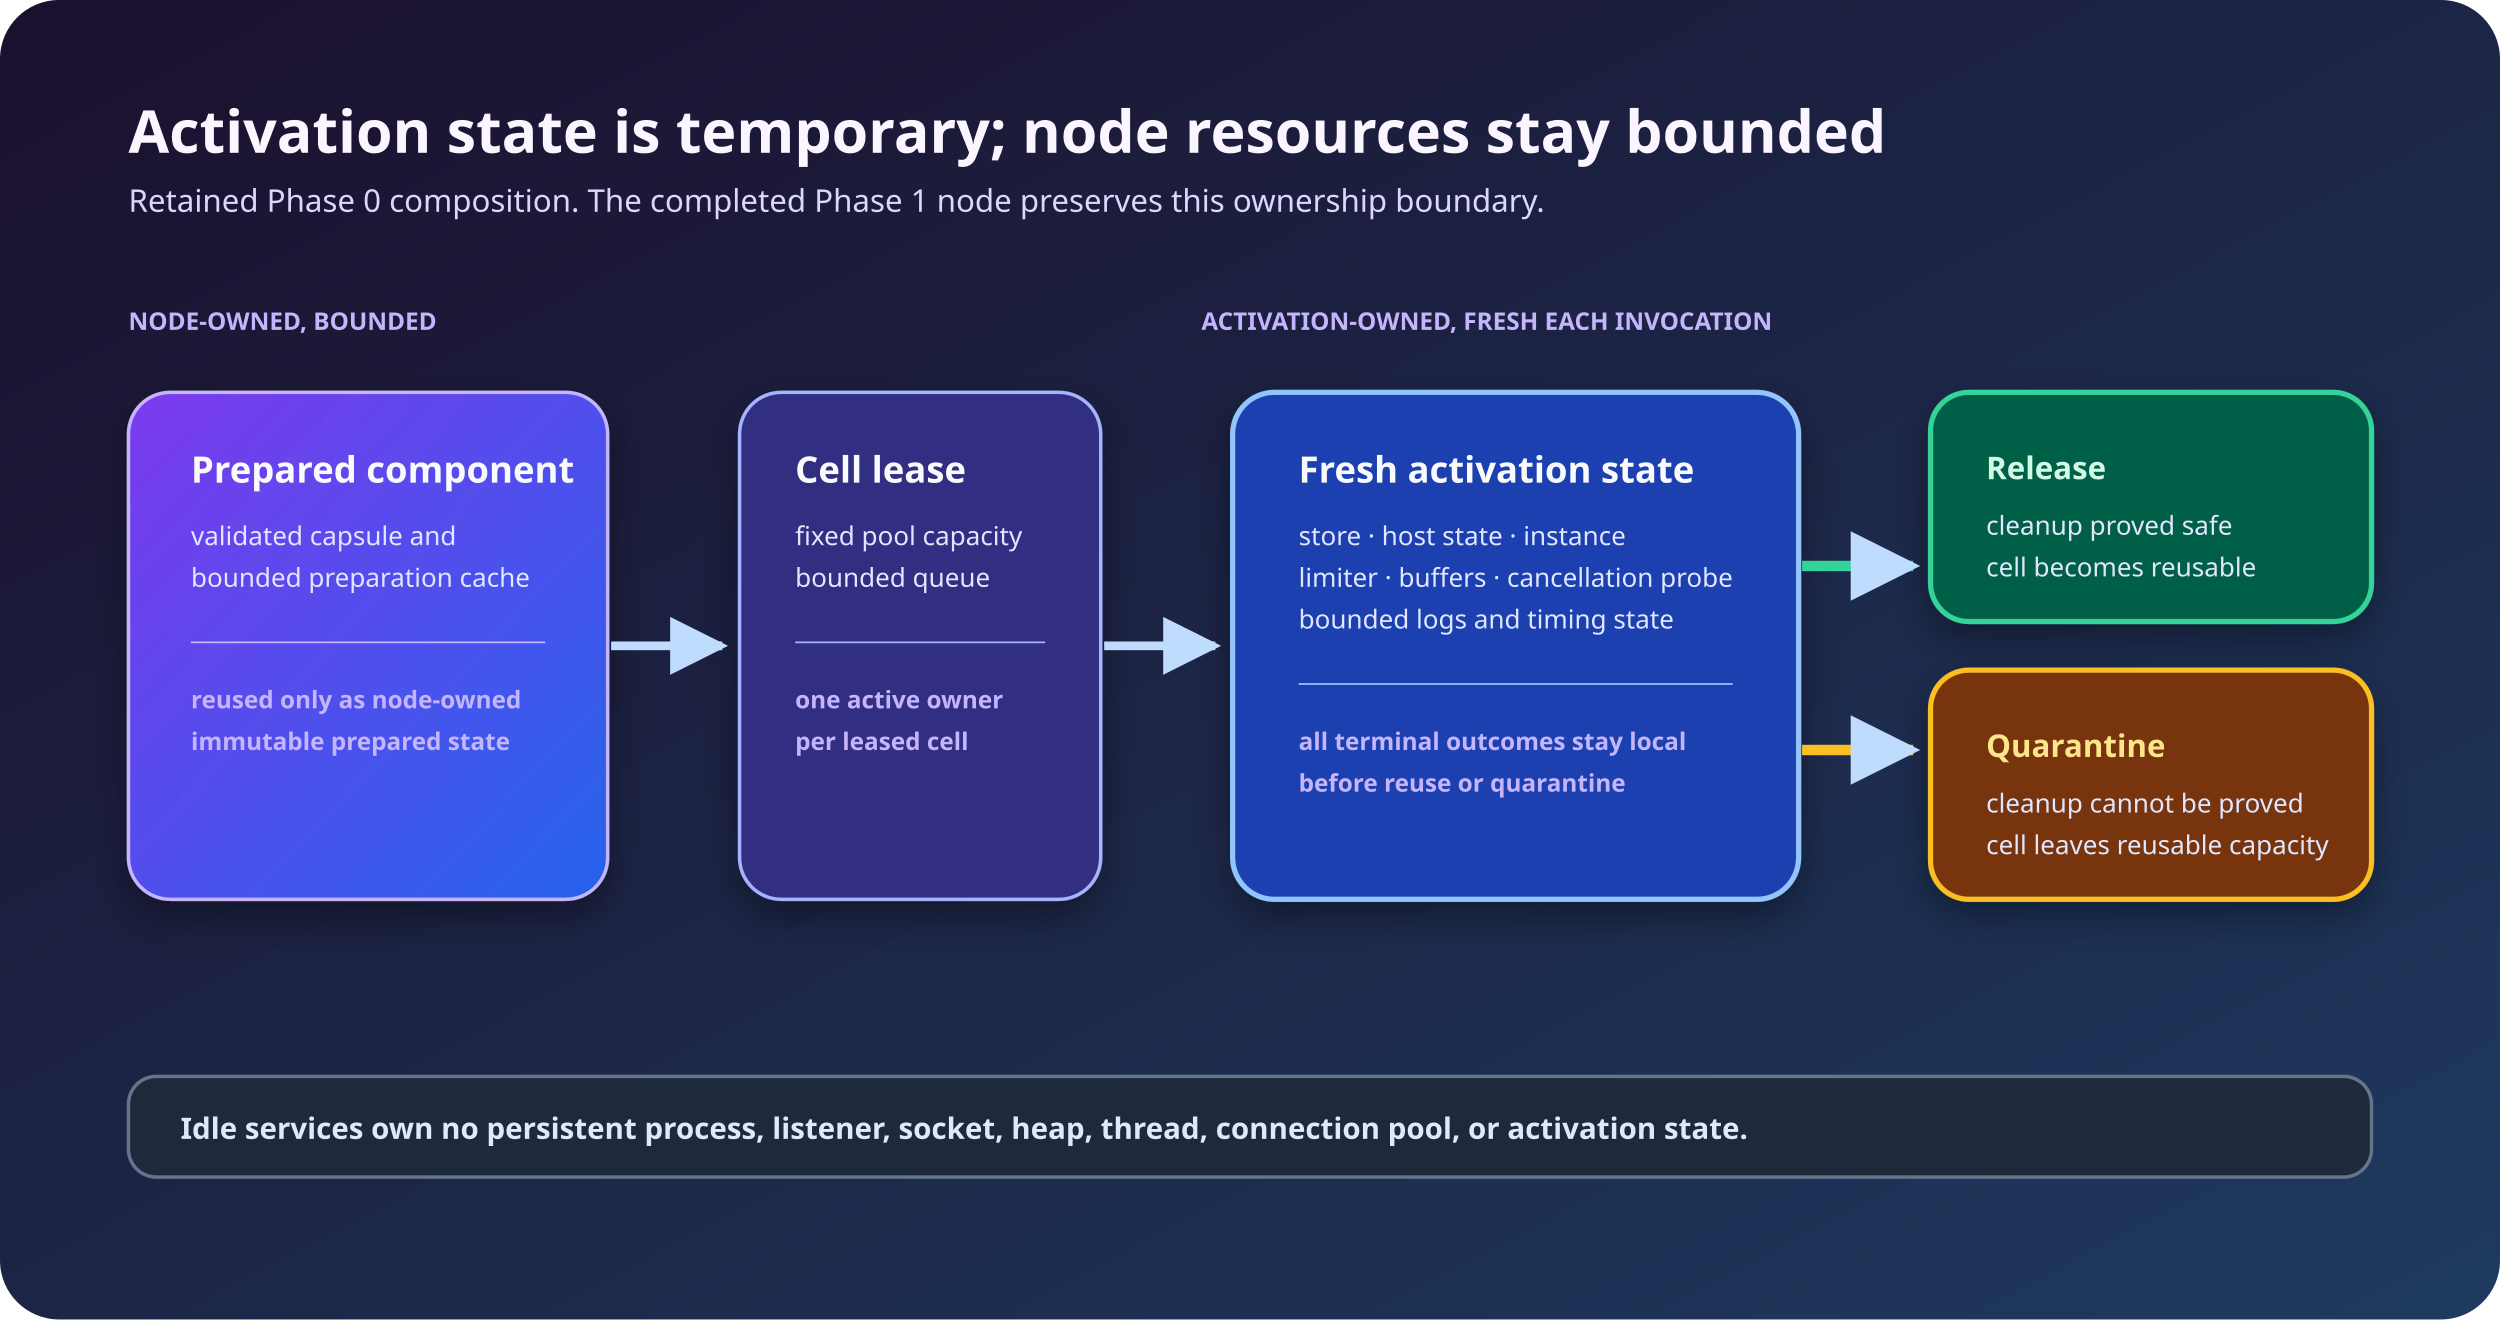
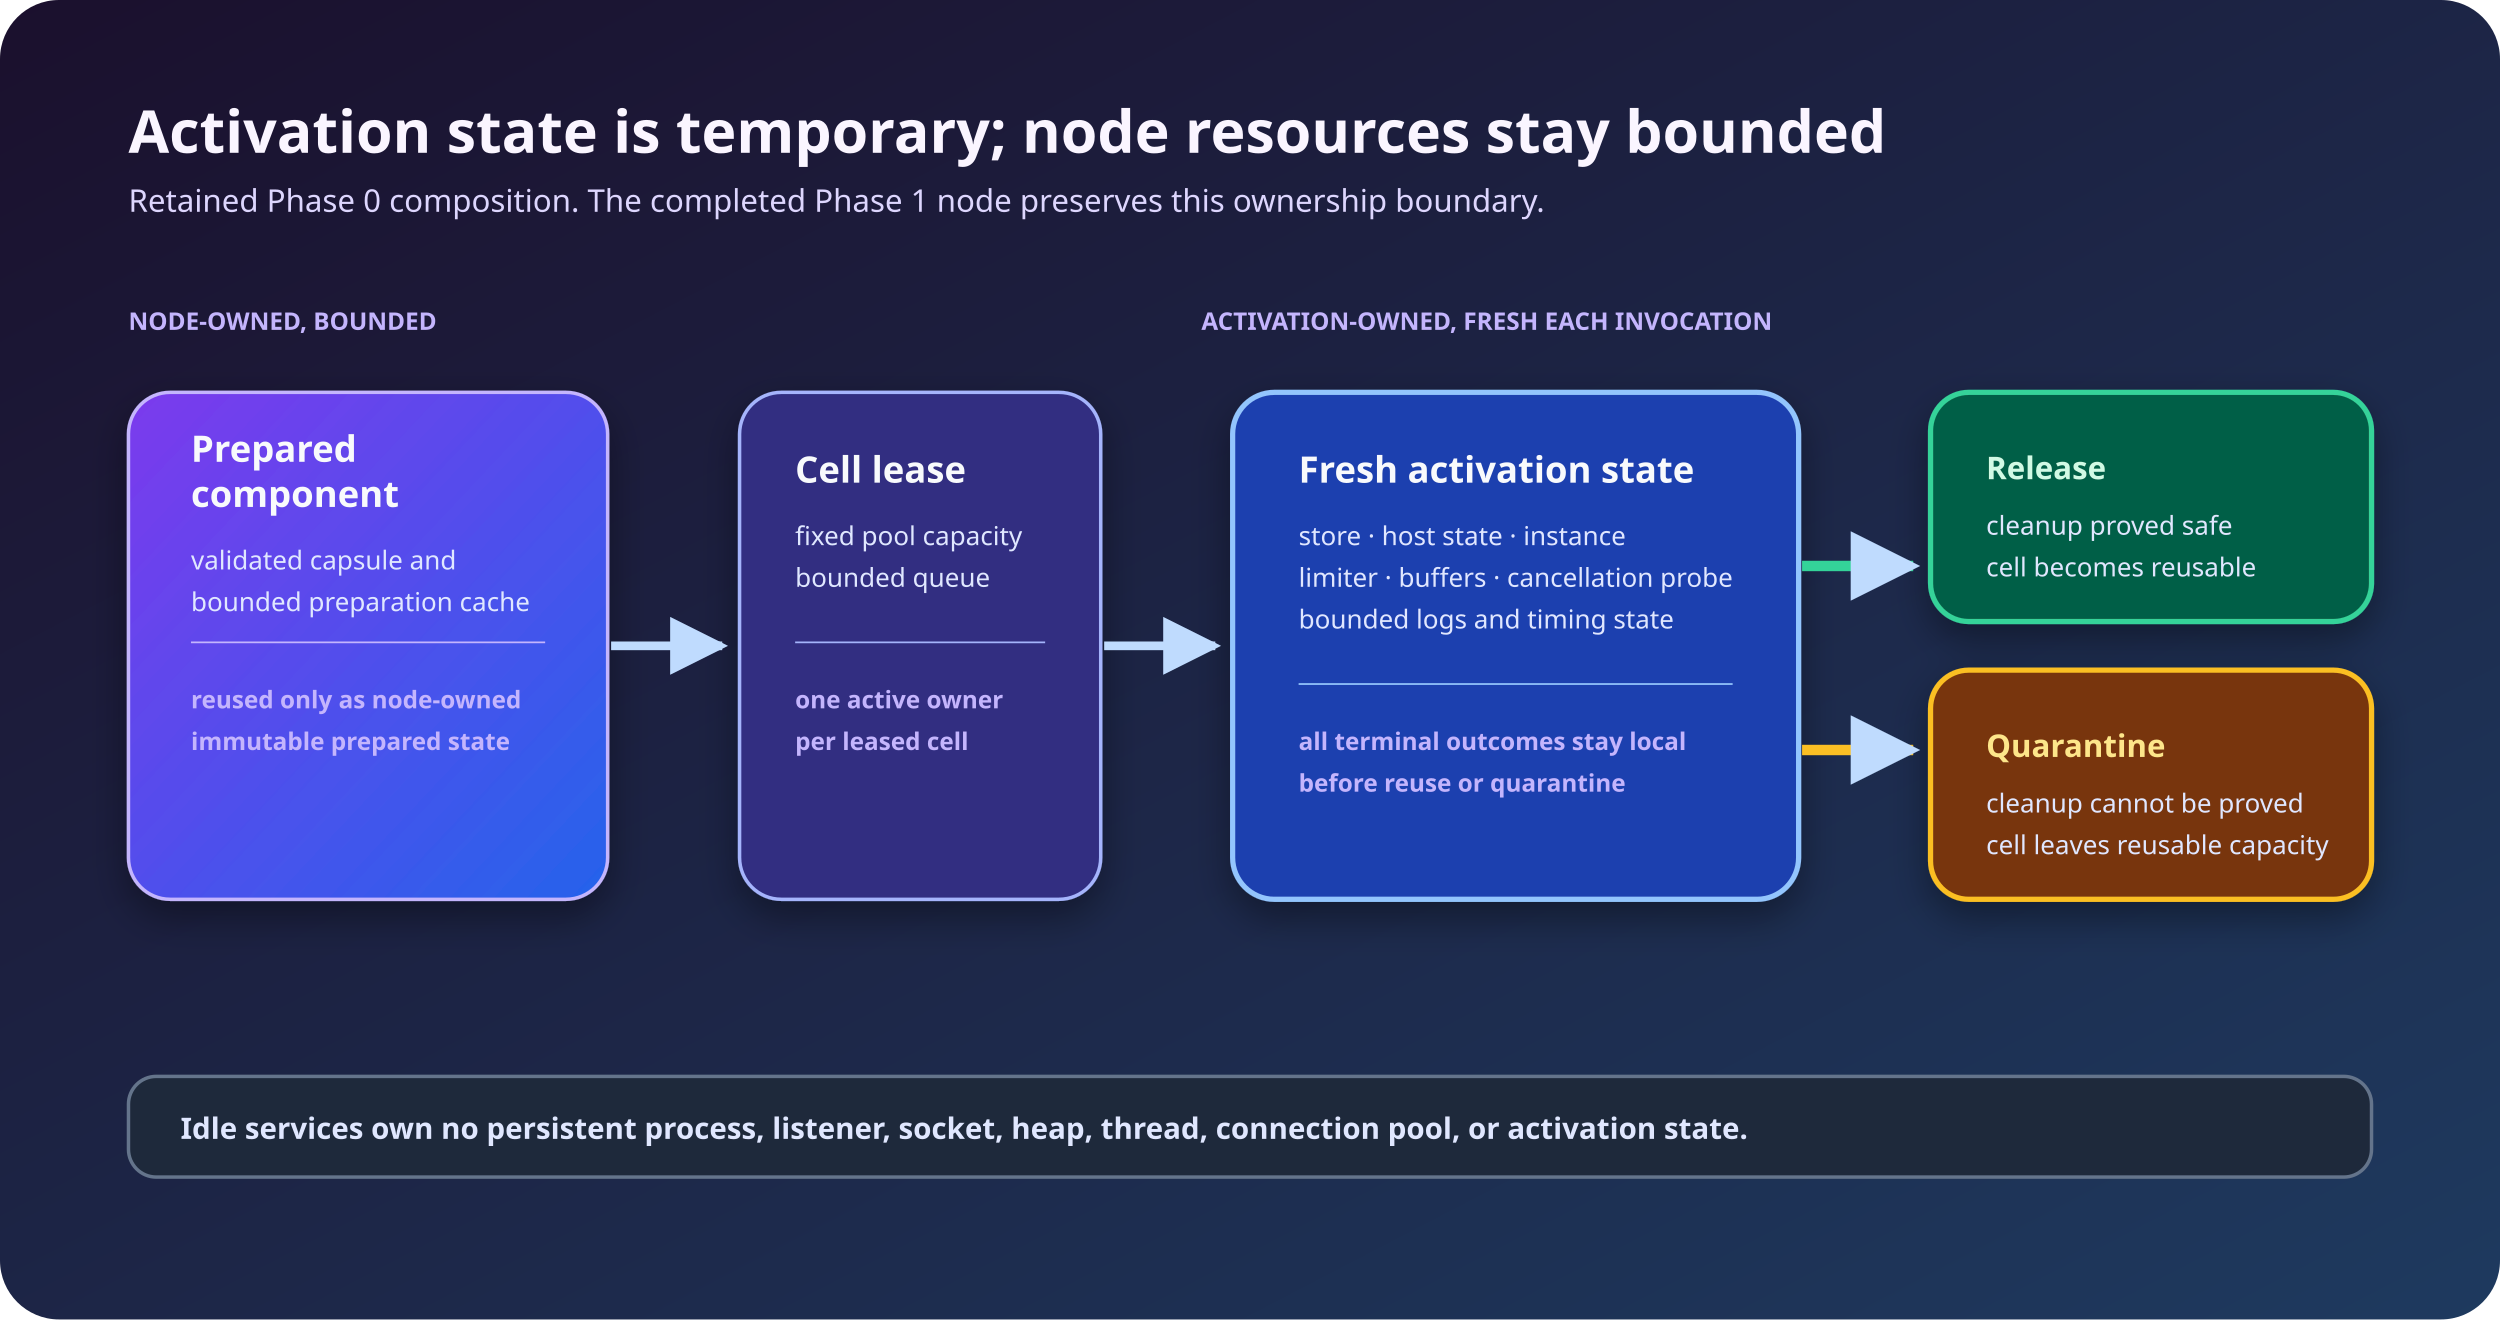
<svg xmlns="http://www.w3.org/2000/svg" viewBox="0 0 1440 760" role="img" aria-labelledby="phase0-lifecycle-title phase0-lifecycle-description">
  <defs>
    <linearGradient id="phase0-lifecycle-background" x1="0" y1="0" x2="1" y2="1">
      <stop offset="0" stop-color="#1b102d" />
      <stop offset="1" stop-color="#1e3a5f" />
    </linearGradient>
    <linearGradient id="phase0-lifecycle-source" x1="0" y1="0" x2="1" y2="1">
      <stop offset="0" stop-color="#7c3aed" />
      <stop offset="1" stop-color="#2563eb" />
    </linearGradient>
    <marker id="phase0-lifecycle-arrow" viewBox="0 0 12 12" refX="10" refY="6" markerWidth="8" markerHeight="8" orient="auto-start-reverse">
      <path d="M 1 1 L 11 6 L 1 11 z" fill="#bfdbfe" />
    </marker>
    <filter id="phase0-lifecycle-shadow" x="-20%" y="-20%" width="140%" height="140%">
      <feDropShadow dx="0" dy="9" stdDeviation="11" flood-color="#09090b" flood-opacity=".38" />
    </filter>
    <style>
      .heading { font: 700 34px system-ui, sans-serif; fill: #faf5ff; }
      .subheading { font: 400 18px system-ui, sans-serif; fill: #ddd6fe; }
      .box-title { font: 700 21px system-ui, sans-serif; fill: #f8fafc; }
      .box-copy { font: 400 15px system-ui, sans-serif; fill: #e0e7ff; }
      .small { font: 600 14px system-ui, sans-serif; fill: #c4b5fd; }
      .release { font: 700 18px system-ui, sans-serif; fill: #d1fae5; }
      .quarantine { font: 700 18px system-ui, sans-serif; fill: #fde68a; }
      .footer { font: 700 17px system-ui, sans-serif; fill: #e0e7ff; }
    </style>
  </defs>
  <rect width="1440" height="760" rx="34" fill="url(#phase0-lifecycle-background)" />
  <text x="74" y="88" class="heading">Activation state is temporary; node resources stay bounded</text>
  <text x="74" y="122" class="subheading">Retained Phase 0 composition. The completed Phase 1 node preserves this ownership boundary.</text>
  <text x="74" y="190" class="small">NODE-OWNED, BOUNDED</text>
  <text x="692" y="190" class="small">ACTIVATION-OWNED, FRESH EACH INVOCATION</text>
  <g filter="url(#phase0-lifecycle-shadow)">
    <rect x="74" y="226" width="276" height="292" rx="24" fill="url(#phase0-lifecycle-source)" stroke="#c4b5fd" stroke-width="2" />
-     <text x="110" y="278" class="box-title">Prepared component</text>
-     <text x="110" y="314" class="box-copy">validated capsule and</text>
-     <text x="110" y="338" class="box-copy">bounded preparation cache</text>
+     <text x="110" y="266" class="box-title">
+       <tspan x="110">Prepared</tspan>
+       <tspan x="110" dy="26">component</tspan>
+     </text>
+     <text x="110" y="328" class="box-copy">validated capsule and</text>
+     <text x="110" y="352" class="box-copy">bounded preparation cache</text>
    <line x1="110" y1="370" x2="314" y2="370" stroke="#c4b5fd" stroke-width="1" />
    <text x="110" y="408" class="small">reused only as node-owned</text>
    <text x="110" y="432" class="small">immutable prepared state</text>
    <rect x="426" y="226" width="208" height="292" rx="24" fill="#312e81" stroke="#a5b4fc" stroke-width="2" />
    <text x="458" y="278" class="box-title">Cell lease</text>
    <text x="458" y="314" class="box-copy">fixed pool capacity</text>
    <text x="458" y="338" class="box-copy">bounded queue</text>
    <line x1="458" y1="370" x2="602" y2="370" stroke="#a5b4fc" stroke-width="1" />
    <text x="458" y="408" class="small">one active owner</text>
    <text x="458" y="432" class="small">per leased cell</text>
    <rect x="710" y="226" width="326" height="292" rx="24" fill="#1e40af" stroke="#93c5fd" stroke-width="3" />
    <text x="748" y="278" class="box-title">Fresh activation state</text>
    <text x="748" y="314" class="box-copy">store · host state · instance</text>
    <text x="748" y="338" class="box-copy">limiter · buffers · cancellation probe</text>
    <text x="748" y="362" class="box-copy">bounded logs and timing state</text>
    <line x1="748" y1="394" x2="998" y2="394" stroke="#93c5fd" stroke-width="1" />
    <text x="748" y="432" class="small">all terminal outcomes stay local</text>
    <text x="748" y="456" class="small">before reuse or quarantine</text>
    <rect x="1112" y="226" width="254" height="132" rx="22" fill="#065f46" stroke="#34d399" stroke-width="3" />
    <text x="1144" y="276" class="release">Release</text>
    <text x="1144" y="308" class="box-copy">cleanup proved safe</text>
    <text x="1144" y="332" class="box-copy">cell becomes reusable</text>
    <rect x="1112" y="386" width="254" height="132" rx="22" fill="#78350f" stroke="#fbbf24" stroke-width="3" />
    <text x="1144" y="436" class="quarantine">Quarantine</text>
    <text x="1144" y="468" class="box-copy">cleanup cannot be proved</text>
    <text x="1144" y="492" class="box-copy">cell leaves reusable capacity</text>
  </g>
  <path d="M 352 372 H 416" stroke="#bfdbfe" stroke-width="5" marker-end="url(#phase0-lifecycle-arrow)" />
  <path d="M 636 372 H 700" stroke="#bfdbfe" stroke-width="5" marker-end="url(#phase0-lifecycle-arrow)" />
  <path d="M 1038 326 H 1102" stroke="#34d399" stroke-width="6" marker-end="url(#phase0-lifecycle-arrow)" />
  <path d="M 1038 432 H 1102" stroke="#fbbf24" stroke-width="6" marker-end="url(#phase0-lifecycle-arrow)" />
  <rect x="74" y="620" width="1292" height="58" rx="16" fill="#1e293b" stroke="#64748b" stroke-width="2" />
  <text x="104" y="656" class="footer">Idle services own no persistent process, listener, socket, heap, thread, connection pool, or activation state.</text>
</svg>
